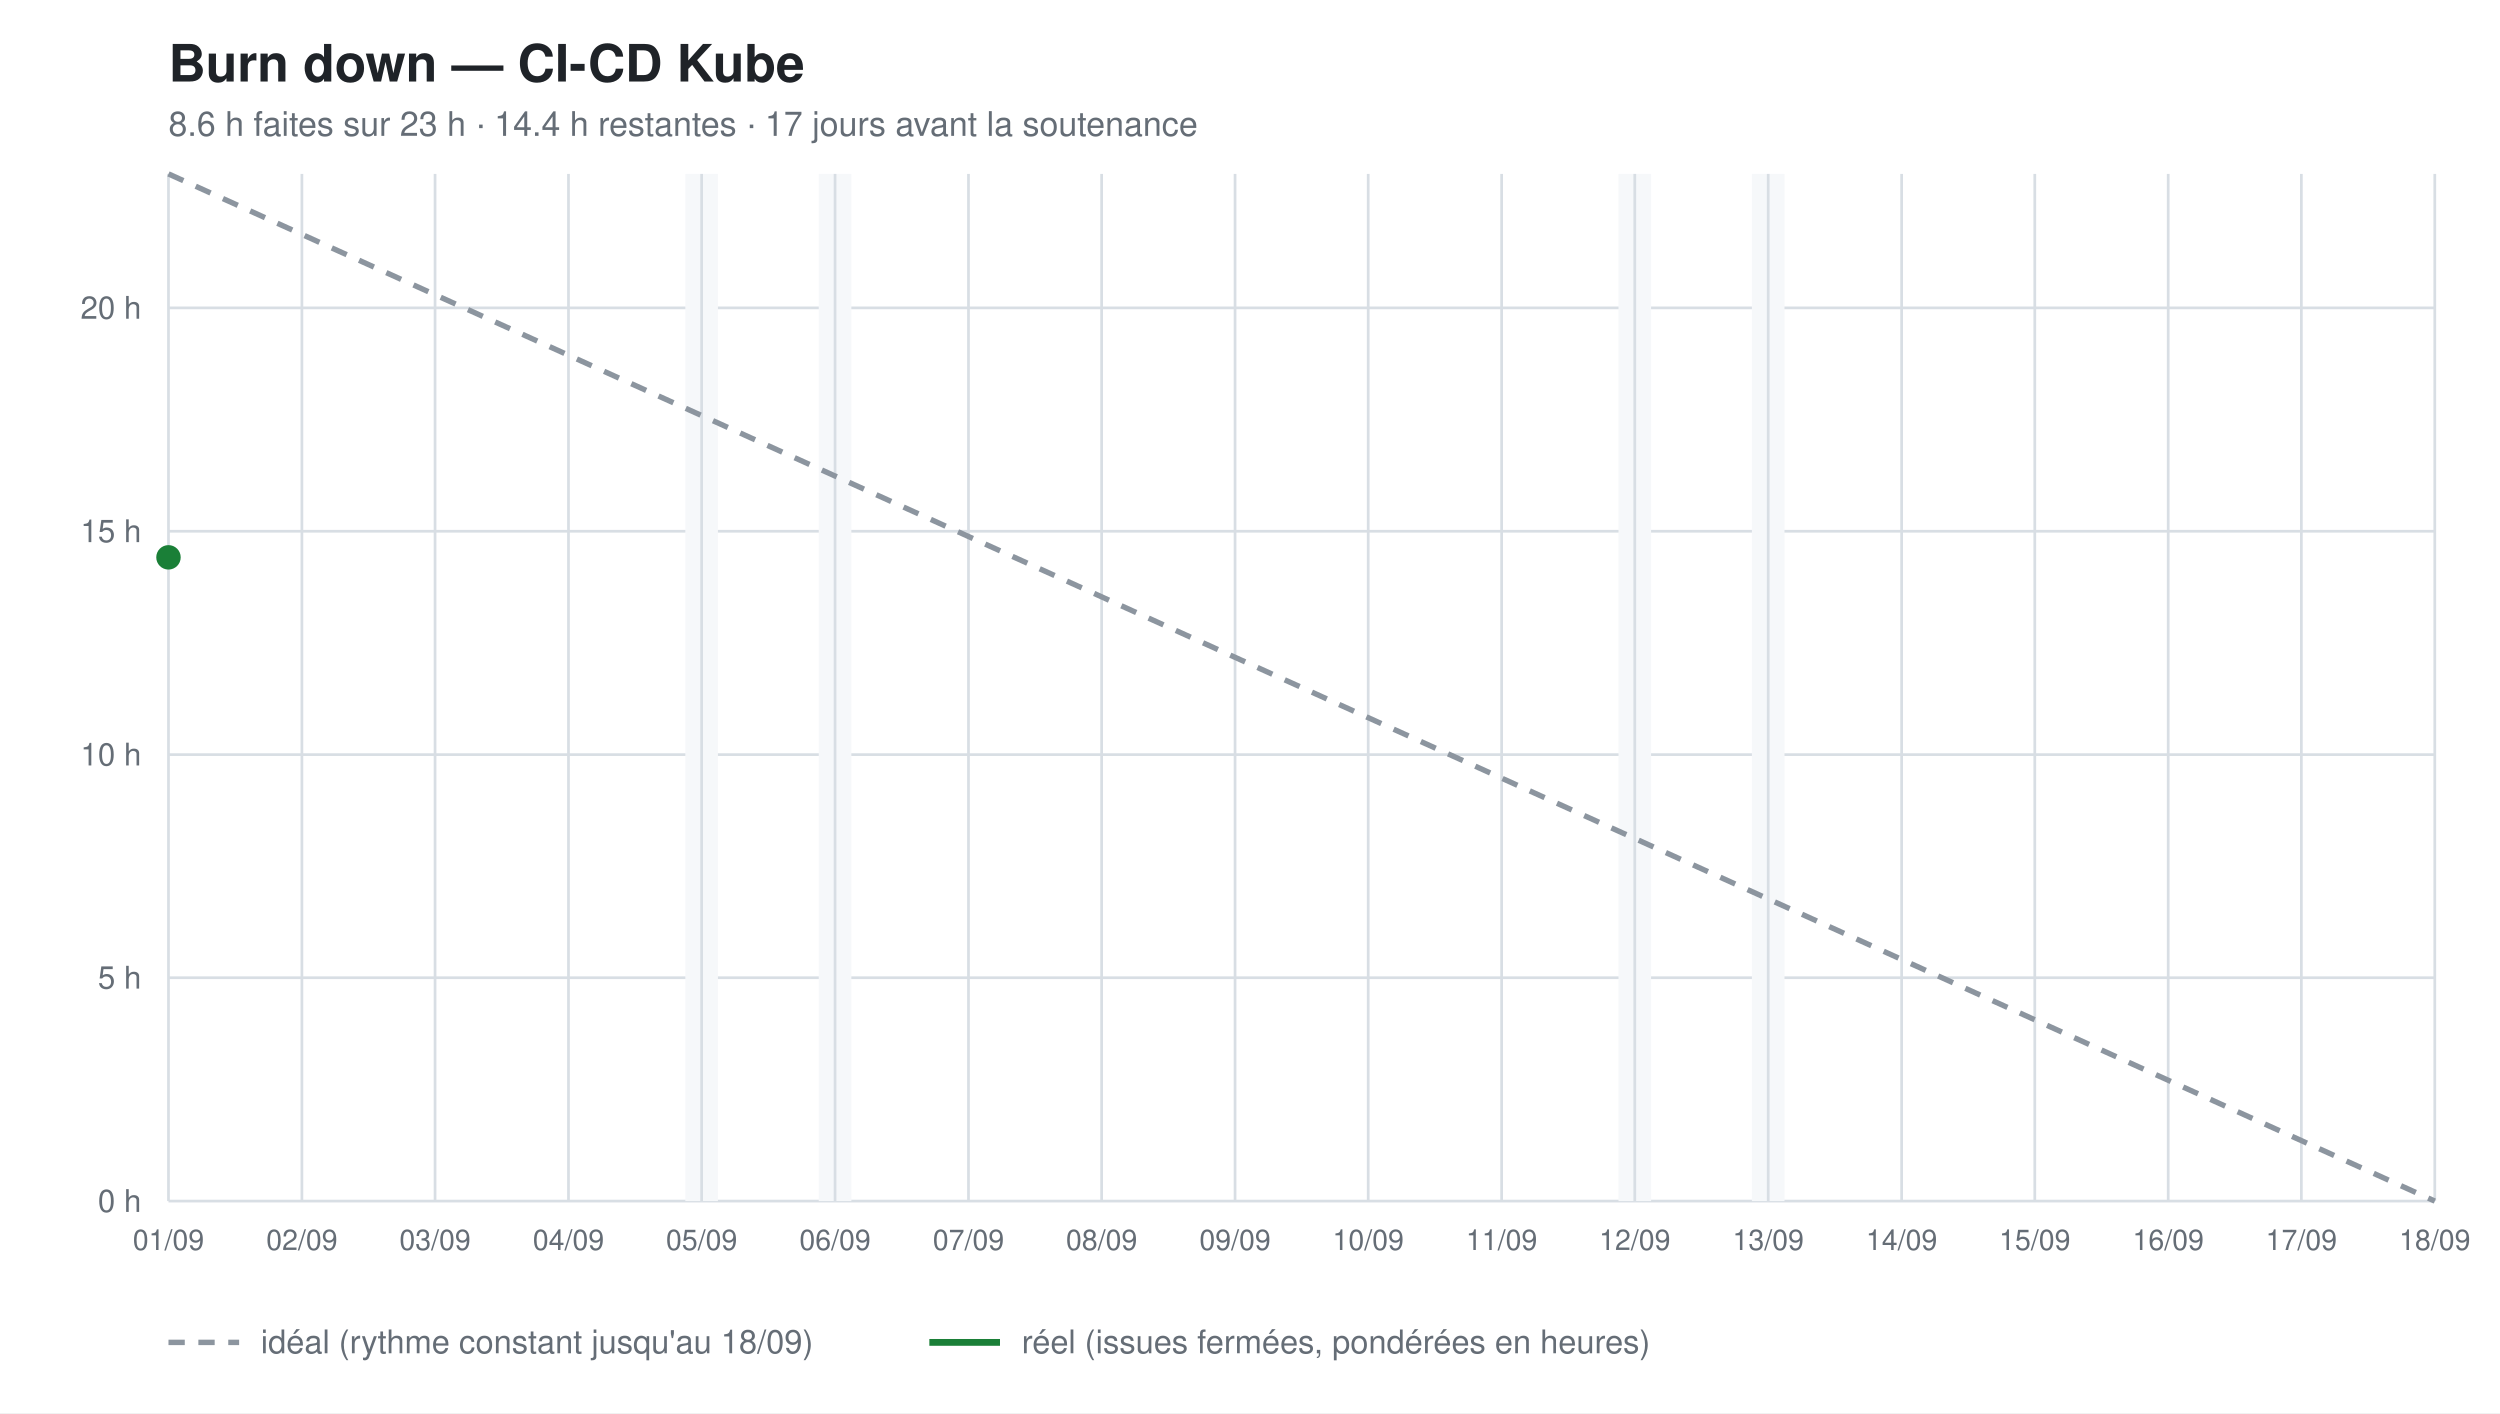
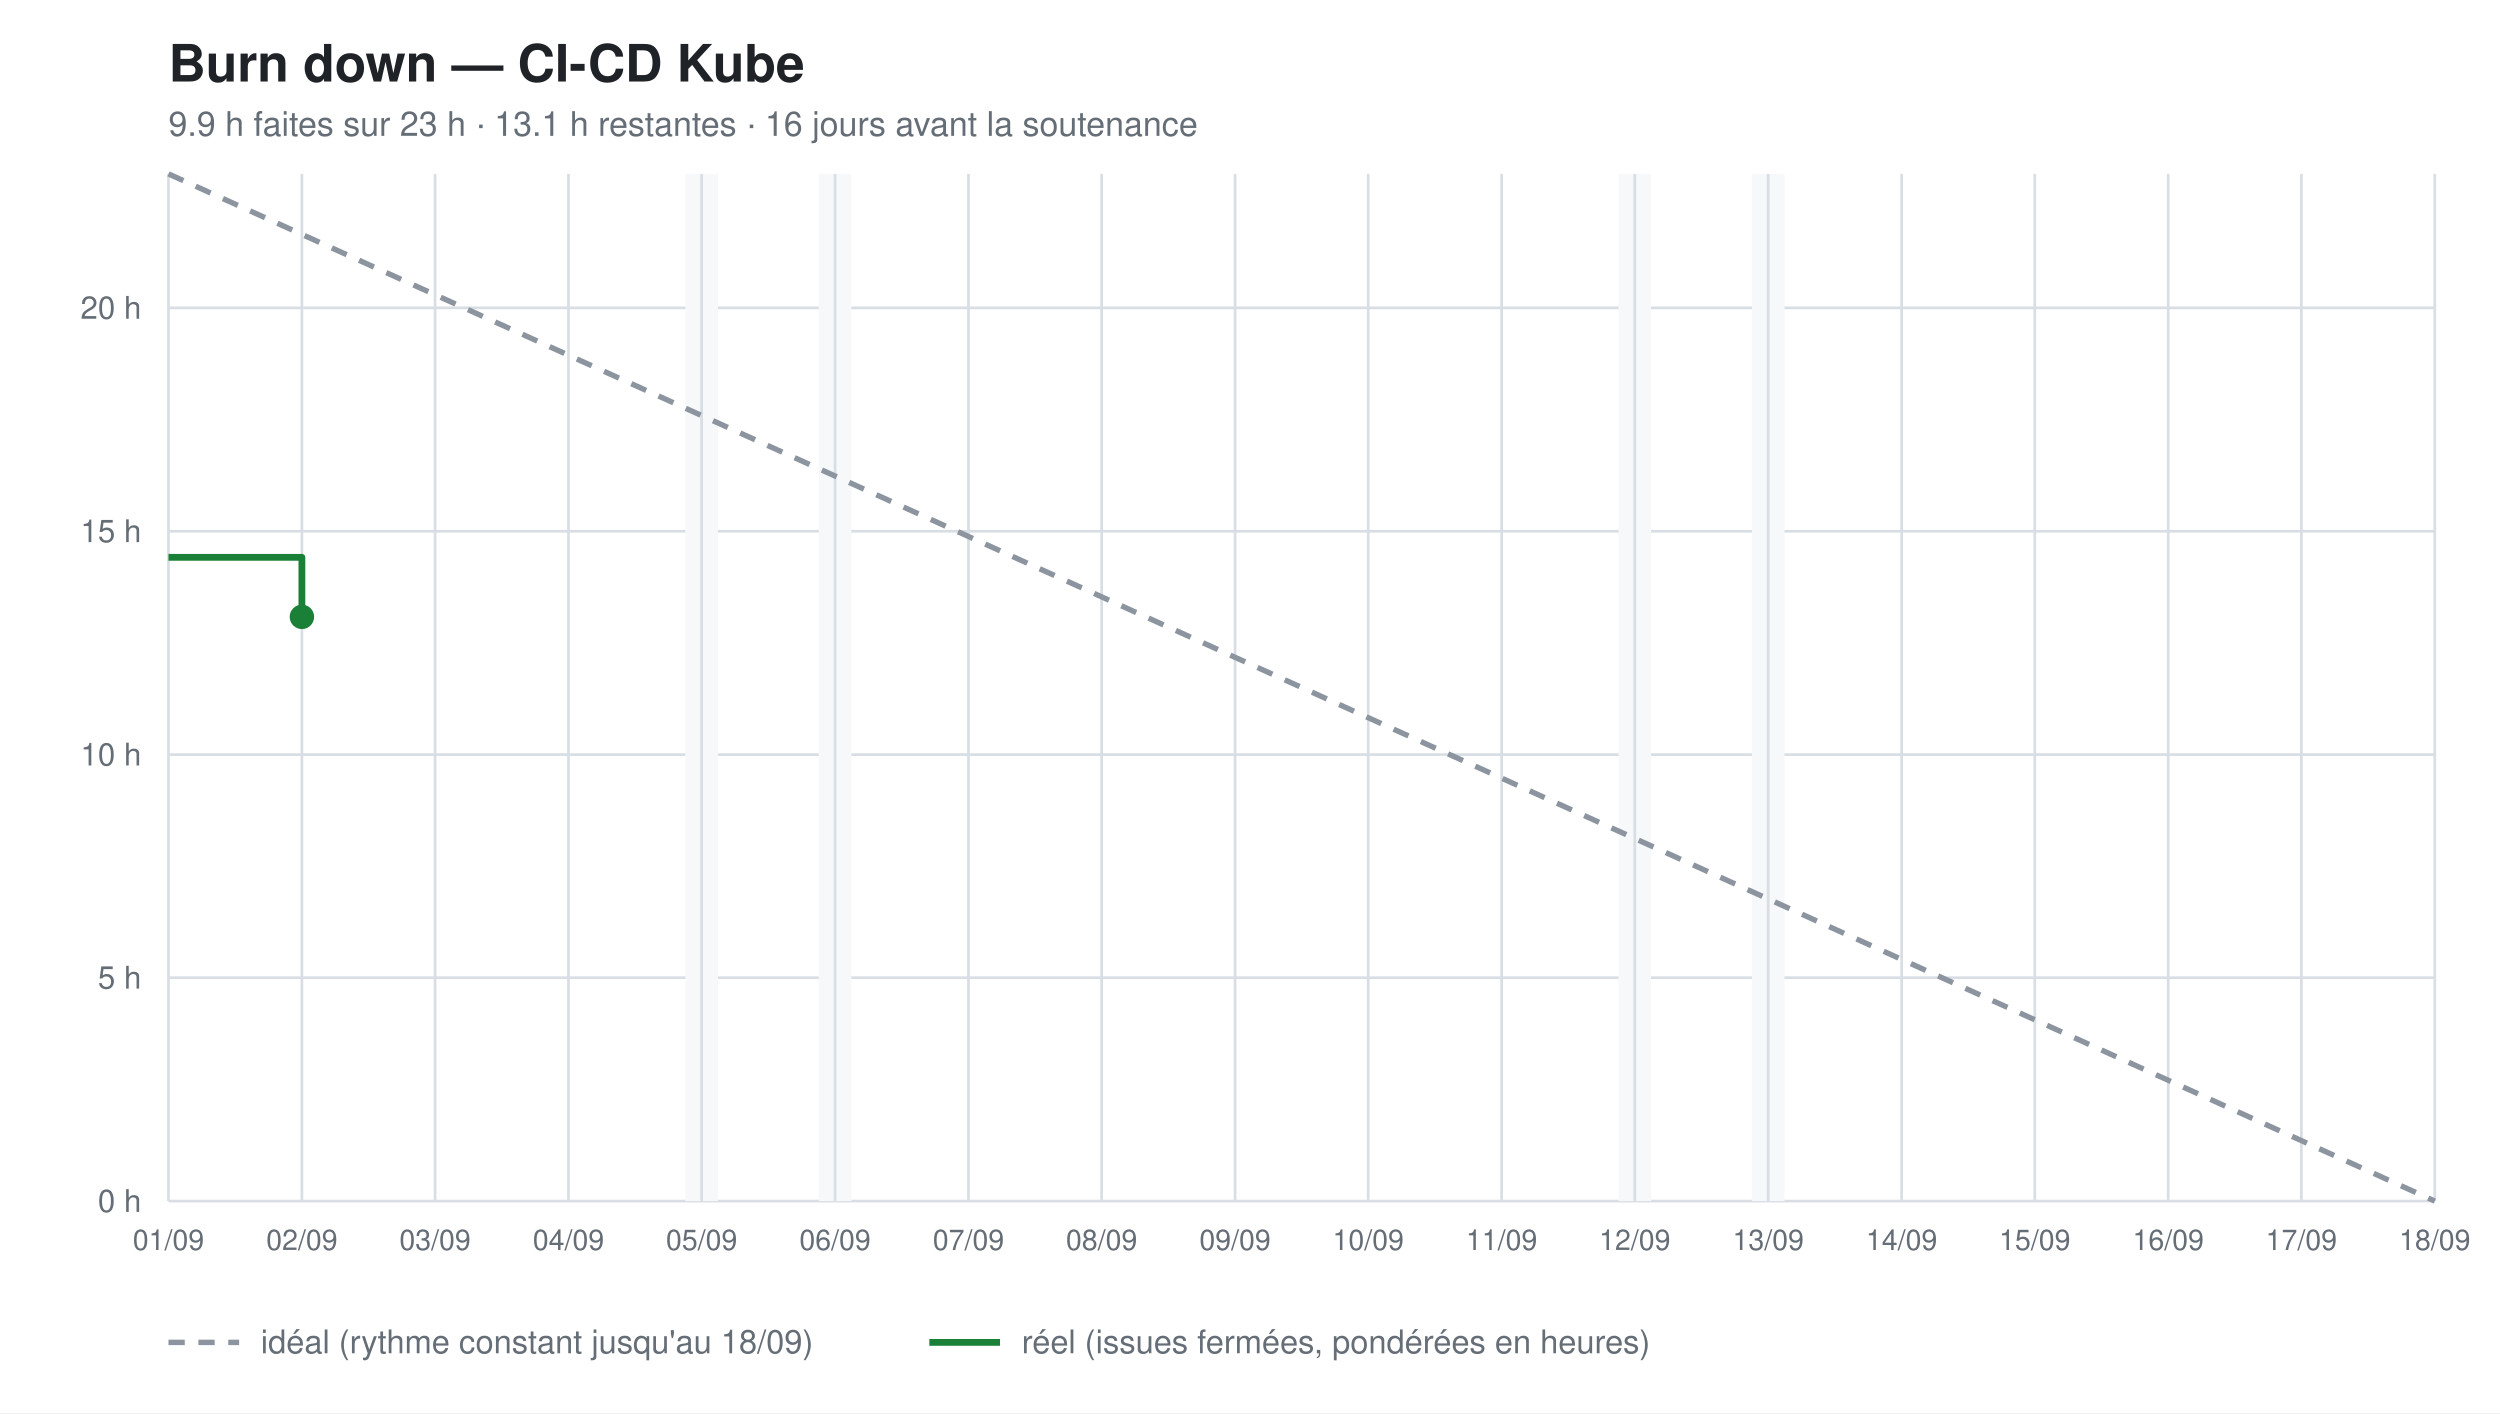
<svg xmlns="http://www.w3.org/2000/svg" width="920" height="520" viewBox="0 0 920 520" font-family="Segoe UI, Helvetica, Arial, sans-serif">
  <rect width="920" height="520" fill="#ffffff" />
  <text x="62" y="30" font-size="19" font-weight="600" fill="#1f2328">Burn down — CI-CD Kube</text>
-   <text x="62" y="50" font-size="12.5" fill="#656d76">8.6 h faites sur 23 h · 14.4 h restantes · 17 jours avant la soutenance</text>
+   <text x="62" y="50" font-size="12.5" fill="#656d76">9.9 h faites sur 23 h · 13.1 h restantes · 16 jours avant la soutenance</text>
  <line x1="62" y1="442.0" x2="896" y2="442.0" stroke="#d8dee4" stroke-width="1" />
  <text x="52" y="446.0" font-size="11.5" fill="#656d76" text-anchor="end">0 h</text>
  <line x1="62" y1="359.8" x2="896" y2="359.8" stroke="#d8dee4" stroke-width="1" />
  <text x="52" y="363.8" font-size="11.5" fill="#656d76" text-anchor="end">5 h</text>
  <line x1="62" y1="277.7" x2="896" y2="277.7" stroke="#d8dee4" stroke-width="1" />
  <text x="52" y="281.7" font-size="11.5" fill="#656d76" text-anchor="end">10 h</text>
  <line x1="62" y1="195.5" x2="896" y2="195.5" stroke="#d8dee4" stroke-width="1" />
  <text x="52" y="199.5" font-size="11.5" fill="#656d76" text-anchor="end">15 h</text>
  <line x1="62" y1="113.3" x2="896" y2="113.3" stroke="#d8dee4" stroke-width="1" />
  <text x="52" y="117.3" font-size="11.5" fill="#656d76" text-anchor="end">20 h</text>
  <line x1="62.0" y1="64" x2="62.0" y2="442" stroke="#d8dee4" stroke-width="1" />
  <text x="62.0" y="460" font-size="10.5" fill="#656d76" text-anchor="middle">01/09</text>
  <line x1="111.1" y1="64" x2="111.1" y2="442" stroke="#d8dee4" stroke-width="1" />
  <text x="111.1" y="460" font-size="10.5" fill="#656d76" text-anchor="middle">02/09</text>
  <line x1="160.1" y1="64" x2="160.1" y2="442" stroke="#d8dee4" stroke-width="1" />
  <text x="160.1" y="460" font-size="10.5" fill="#656d76" text-anchor="middle">03/09</text>
  <line x1="209.2" y1="64" x2="209.2" y2="442" stroke="#d8dee4" stroke-width="1" />
  <text x="209.2" y="460" font-size="10.5" fill="#656d76" text-anchor="middle">04/09</text>
  <rect x="252.2" y="64" width="12" height="378" fill="#f6f8fa" />
  <line x1="258.2" y1="64" x2="258.2" y2="442" stroke="#d8dee4" stroke-width="1" />
  <text x="258.2" y="460" font-size="10.5" fill="#656d76" text-anchor="middle">05/09</text>
  <rect x="301.3" y="64" width="12" height="378" fill="#f6f8fa" />
  <line x1="307.3" y1="64" x2="307.3" y2="442" stroke="#d8dee4" stroke-width="1" />
  <text x="307.3" y="460" font-size="10.5" fill="#656d76" text-anchor="middle">06/09</text>
  <line x1="356.4" y1="64" x2="356.4" y2="442" stroke="#d8dee4" stroke-width="1" />
  <text x="356.4" y="460" font-size="10.5" fill="#656d76" text-anchor="middle">07/09</text>
  <line x1="405.4" y1="64" x2="405.4" y2="442" stroke="#d8dee4" stroke-width="1" />
  <text x="405.4" y="460" font-size="10.5" fill="#656d76" text-anchor="middle">08/09</text>
  <line x1="454.5" y1="64" x2="454.5" y2="442" stroke="#d8dee4" stroke-width="1" />
  <text x="454.5" y="460" font-size="10.5" fill="#656d76" text-anchor="middle">09/09</text>
  <line x1="503.5" y1="64" x2="503.5" y2="442" stroke="#d8dee4" stroke-width="1" />
  <text x="503.5" y="460" font-size="10.5" fill="#656d76" text-anchor="middle">10/09</text>
  <line x1="552.6" y1="64" x2="552.6" y2="442" stroke="#d8dee4" stroke-width="1" />
  <text x="552.6" y="460" font-size="10.5" fill="#656d76" text-anchor="middle">11/09</text>
  <rect x="595.6" y="64" width="12" height="378" fill="#f6f8fa" />
  <line x1="601.6" y1="64" x2="601.6" y2="442" stroke="#d8dee4" stroke-width="1" />
  <text x="601.6" y="460" font-size="10.5" fill="#656d76" text-anchor="middle">12/09</text>
  <rect x="644.7" y="64" width="12" height="378" fill="#f6f8fa" />
  <line x1="650.7" y1="64" x2="650.7" y2="442" stroke="#d8dee4" stroke-width="1" />
  <text x="650.7" y="460" font-size="10.5" fill="#656d76" text-anchor="middle">13/09</text>
  <line x1="699.8" y1="64" x2="699.8" y2="442" stroke="#d8dee4" stroke-width="1" />
  <text x="699.8" y="460" font-size="10.5" fill="#656d76" text-anchor="middle">14/09</text>
  <line x1="748.8" y1="64" x2="748.8" y2="442" stroke="#d8dee4" stroke-width="1" />
  <text x="748.8" y="460" font-size="10.5" fill="#656d76" text-anchor="middle">15/09</text>
  <line x1="797.9" y1="64" x2="797.9" y2="442" stroke="#d8dee4" stroke-width="1" />
  <text x="797.9" y="460" font-size="10.5" fill="#656d76" text-anchor="middle">16/09</text>
  <line x1="846.9" y1="64" x2="846.9" y2="442" stroke="#d8dee4" stroke-width="1" />
  <text x="846.9" y="460" font-size="10.5" fill="#656d76" text-anchor="middle">17/09</text>
  <line x1="896.0" y1="64" x2="896.0" y2="442" stroke="#d8dee4" stroke-width="1" />
  <text x="896.0" y="460" font-size="10.5" fill="#656d76" text-anchor="middle">18/09</text>
  <line x1="62.0" y1="64.0" x2="896.0" y2="442.0" stroke="#8c959f" stroke-width="2" stroke-dasharray="6 5" />
-   <polyline points="62.0,205.1" fill="none" stroke="#1a7f37" stroke-width="2.5" stroke-linejoin="round" />
-   <circle cx="62.0" cy="205.1" r="4.5" fill="#1a7f37" />
+   <polyline points="62.0,205.1 111.1,205.1 111.1,227.0" fill="none" stroke="#1a7f37" stroke-width="2.5" stroke-linejoin="round" />
+   <circle cx="111.1" cy="227.0" r="4.5" fill="#1a7f37" />
  <line x1="62" y1="494" x2="88" y2="494" stroke="#8c959f" stroke-width="2" stroke-dasharray="6 5" />
  <text x="96" y="498" font-size="12" fill="#656d76">idéal (rythme constant jusqu'au 18/09)</text>
  <line x1="342" y1="494" x2="368" y2="494" stroke="#1a7f37" stroke-width="2.5" />
  <text x="376" y="498" font-size="12" fill="#656d76">réel (issues fermées, pondérées en heures)</text>
</svg>
